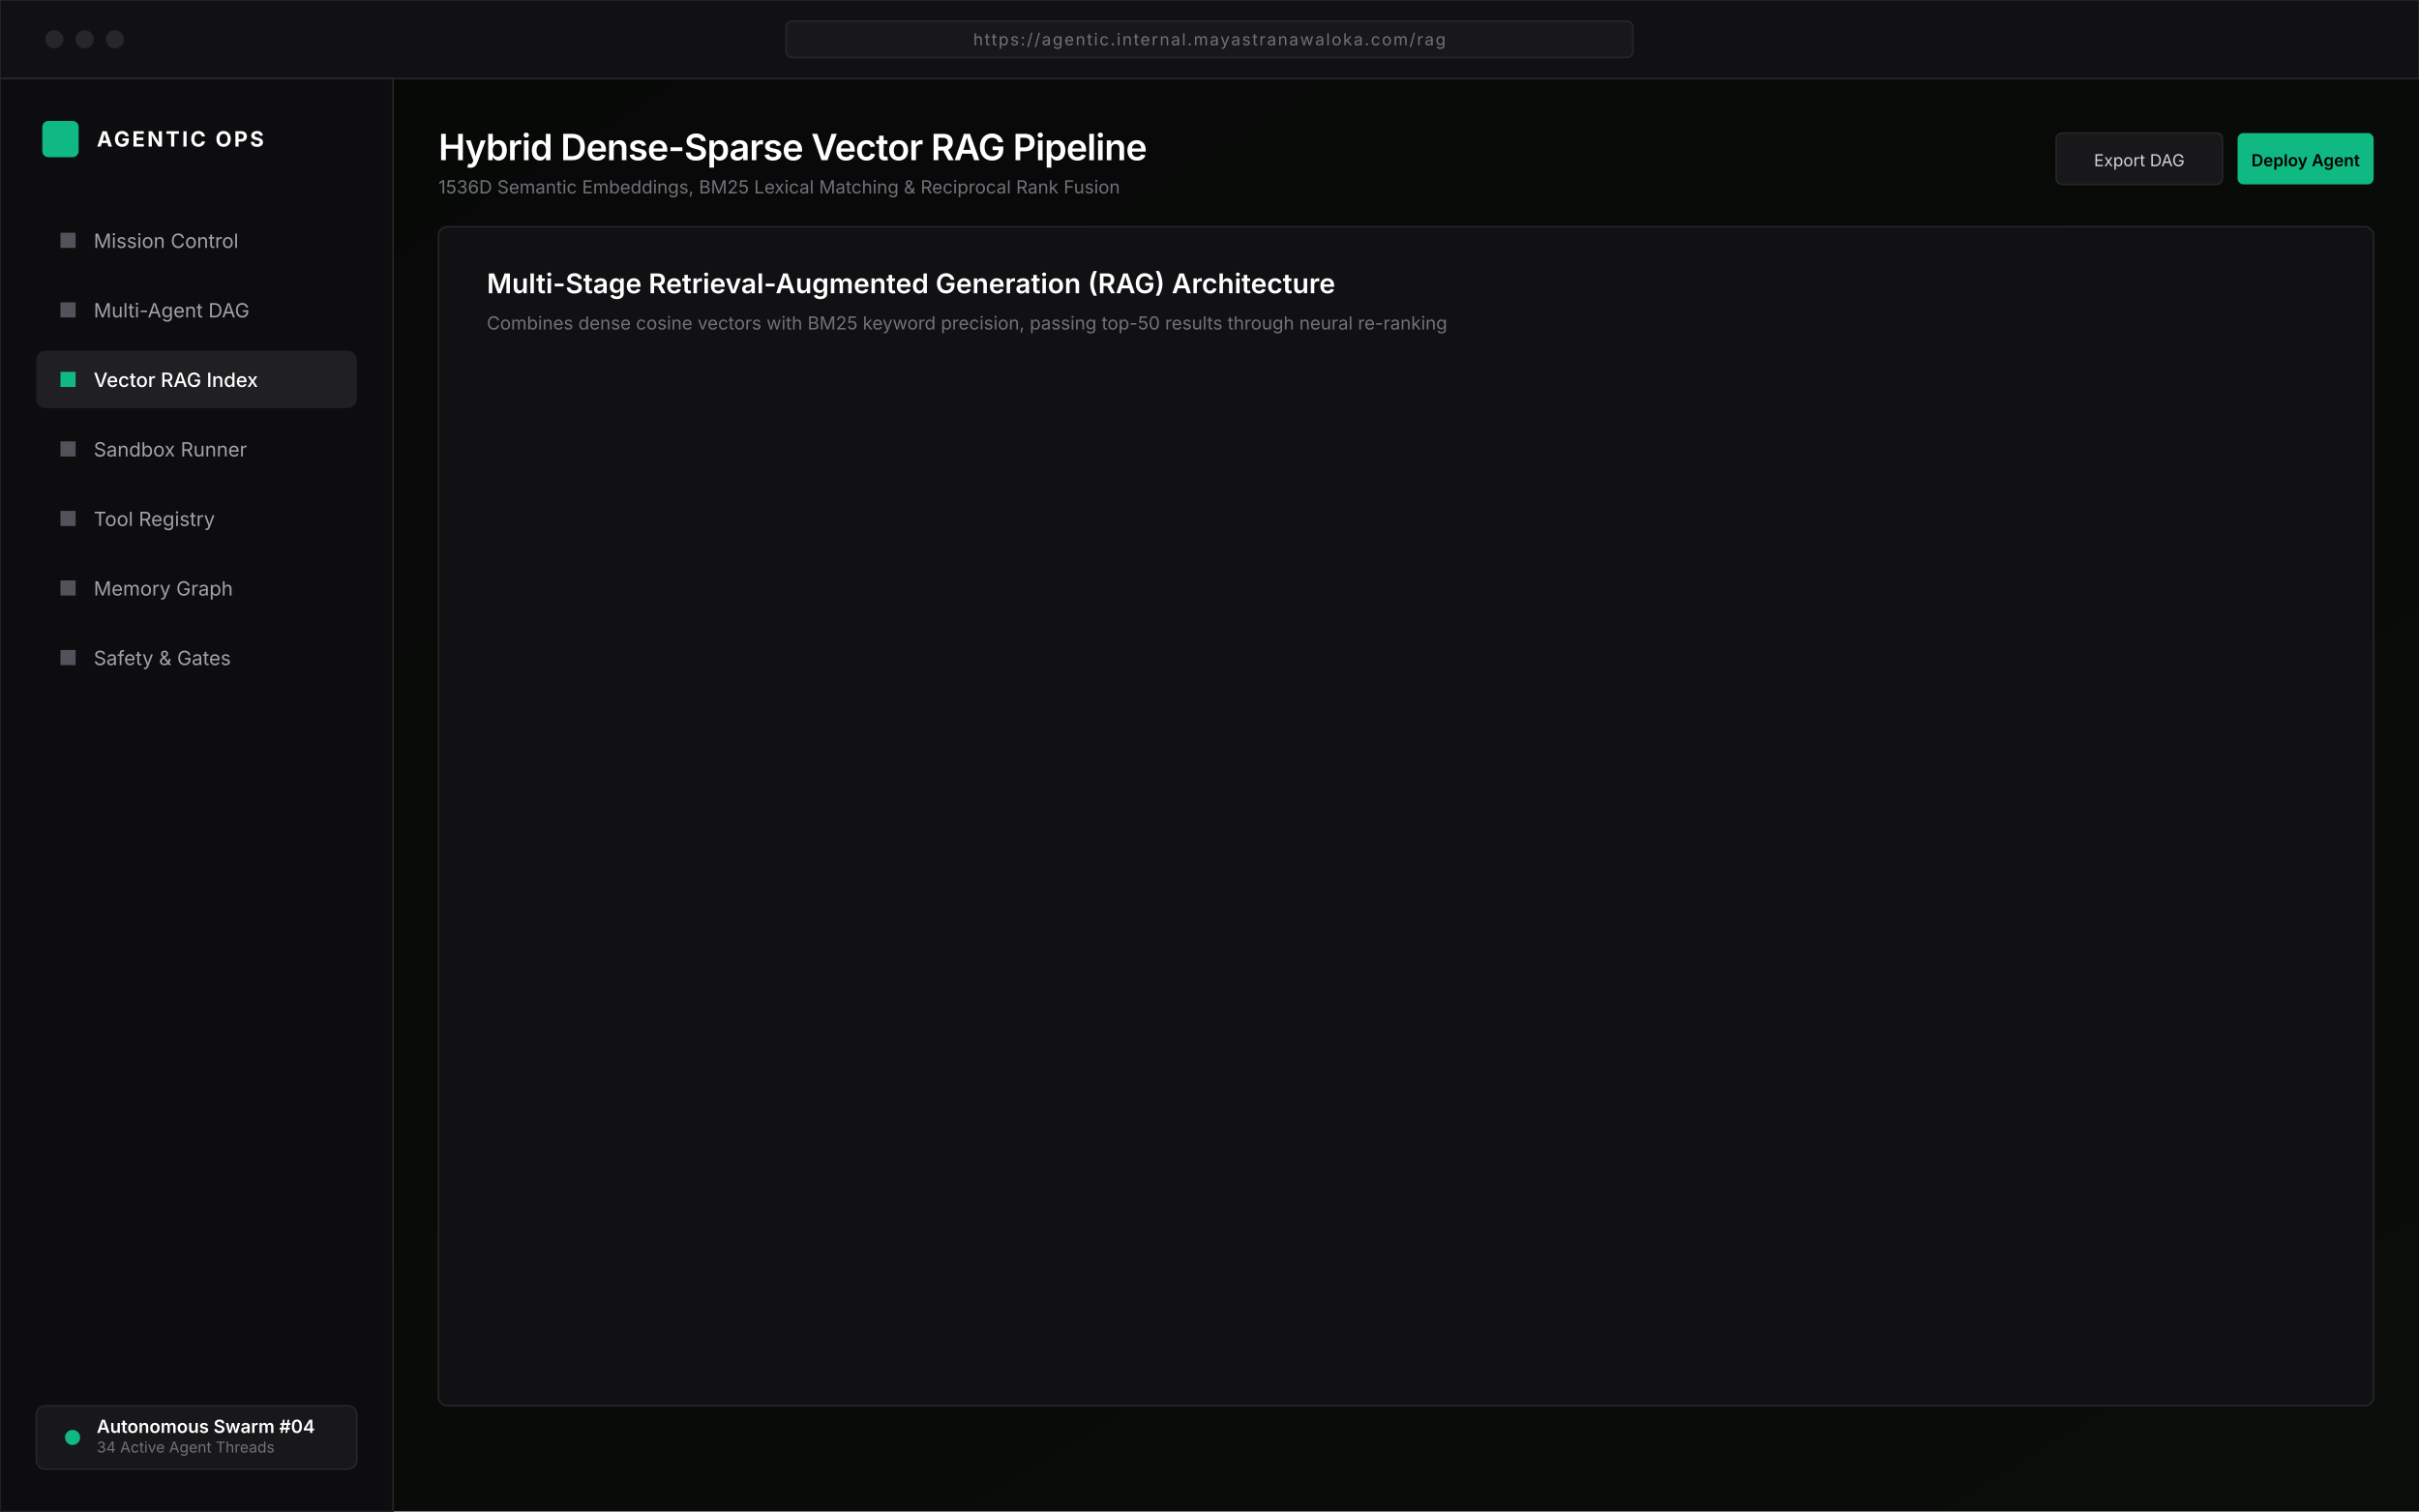
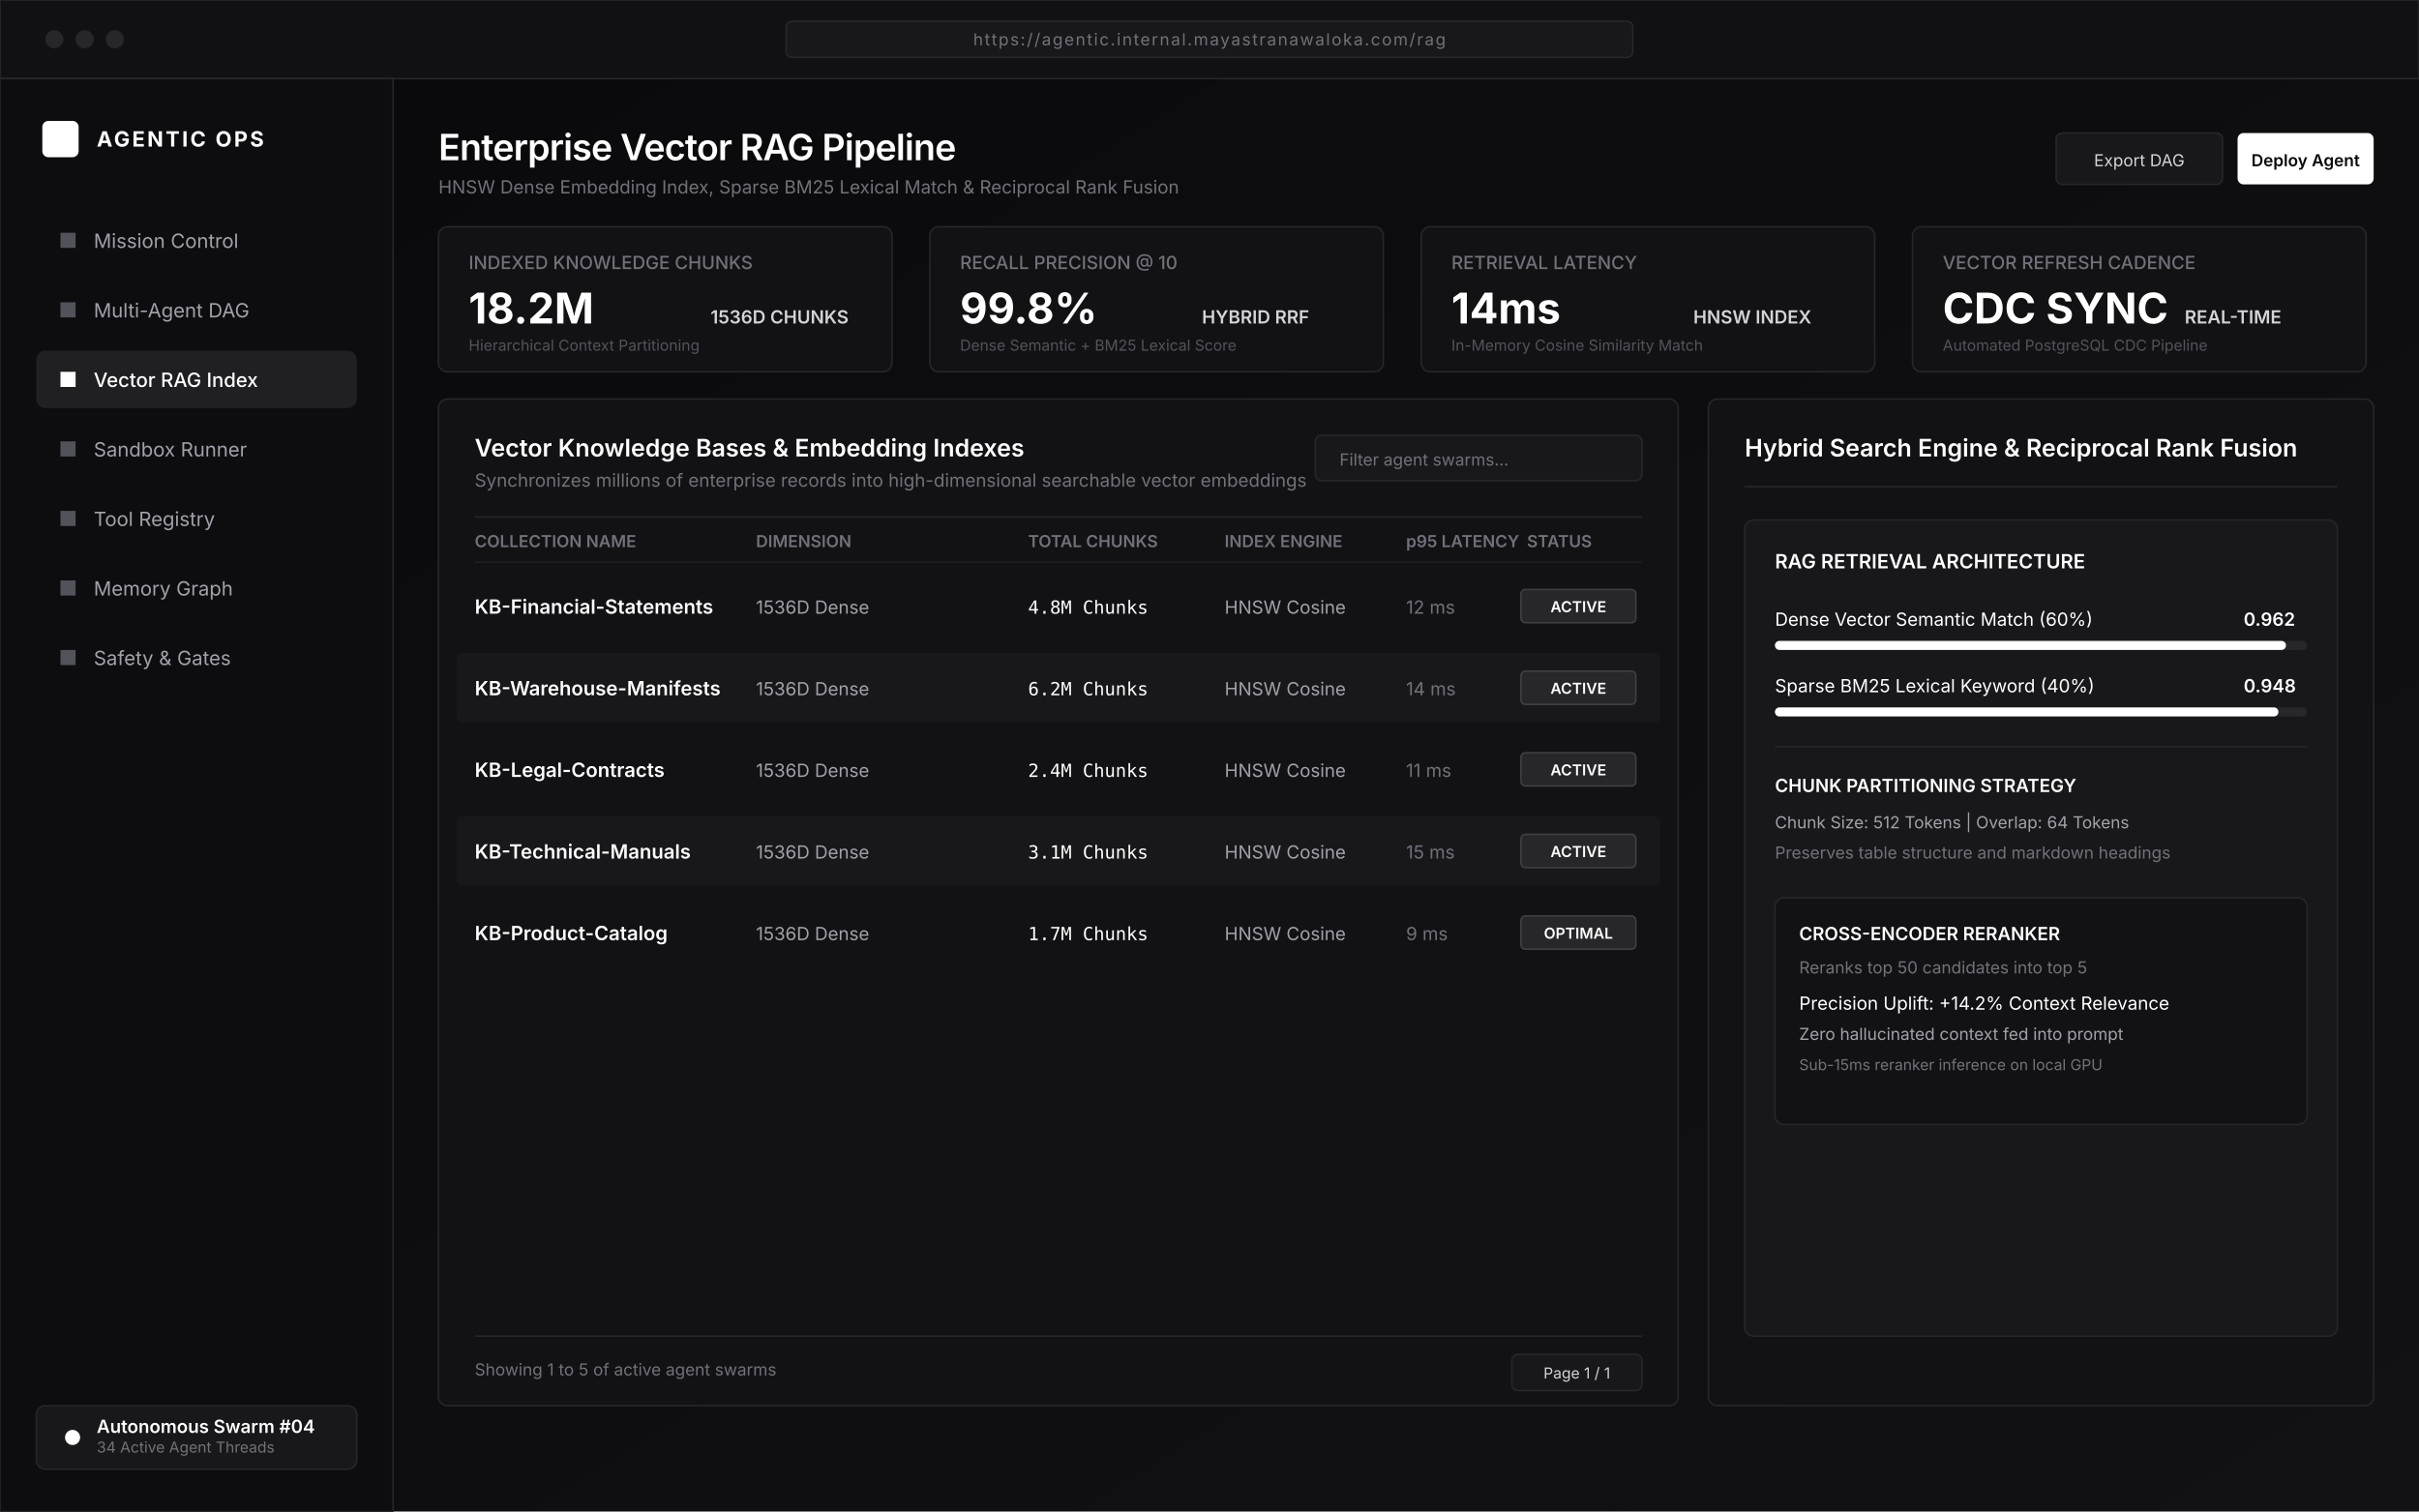
<svg xmlns="http://www.w3.org/2000/svg" viewBox="0 0 1600 1000" width="1600" height="1000">
  <defs>
-     <linearGradient id="bgGlowAgent" x1="0" y1="0" x2="1" y2="1">
-       <stop offset="0%" stop-color="#070807" />
-       <stop offset="100%" stop-color="#0a0d0a" />
+     <linearGradient id="bgGlow" x1="0" y1="0" x2="1" y2="1">
+       <stop offset="0%" stop-color="#09090b" />
+       <stop offset="100%" stop-color="#121215" />
    </linearGradient>
-     <linearGradient id="emeraldGrad" x1="0" y1="0" x2="0" y2="1">
-       <stop offset="0%" stop-color="#10b981" stop-opacity="0.25" />
-       <stop offset="100%" stop-color="#10b981" stop-opacity="0.0" />
+     <linearGradient id="monoGrad" x1="0" y1="0" x2="0" y2="1">
+       <stop offset="0%" stop-color="#ffffff" stop-opacity="0.18" />
+       <stop offset="100%" stop-color="#ffffff" stop-opacity="0.0" />
    </linearGradient>
  </defs>
-   <rect width="1600" height="1000" fill="url(#bgGlowAgent)" />
+   <rect width="1600" height="1000" fill="url(#bgGlow)" />
  <rect width="1600" height="52" fill="#111113" stroke="#27272a" stroke-width="1" />
  <circle cx="36" cy="26" r="6" fill="#27272a" />
  <circle cx="56" cy="26" r="6" fill="#27272a" />
  <circle cx="76" cy="26" r="6" fill="#27272a" />
  <rect x="520" y="14" width="560" height="24" rx="4" fill="#18181b" stroke="#27272a" stroke-width="1" />
  <text x="800" y="30" fill="#71717a" font-family="-apple-system, BlinkMacSystemFont, sans-serif" font-size="11" text-anchor="middle" letter-spacing="1">https://agentic.internal.mayastranawaloka.com/rag</text>
  <rect x="0" y="52" width="260" height="948" fill="#0d0d10" stroke="#27272a" stroke-width="1" />
-   <rect x="28" y="80" width="24" height="24" rx="4" fill="#10b981" />
+   <rect x="28" y="80" width="24" height="24" rx="4" fill="#ffffff" />
  <text x="64" y="97" fill="#ffffff" font-family="-apple-system, BlinkMacSystemFont, sans-serif" font-size="14" font-weight="700" letter-spacing="1.5">AGENTIC OPS</text>
  <g transform="translate(24, 140)">
    <rect x="16" y="14" width="10" height="10" fill="#52525b" />
    <text x="38" y="24" fill="#a1a1aa" font-family="-apple-system, BlinkMacSystemFont, sans-serif" font-size="13">Mission Control</text>
    <rect x="16" y="60" width="10" height="10" fill="#52525b" />
    <text x="38" y="70" fill="#a1a1aa" font-family="-apple-system, BlinkMacSystemFont, sans-serif" font-size="13">Multi-Agent DAG</text>
    <rect x="0" y="92" width="212" height="38" rx="6" fill="#ffffff" fill-opacity="0.08" />
-     <rect x="16" y="106" width="10" height="10" fill="#10b981" />
+     <rect x="16" y="106" width="10" height="10" fill="#ffffff" />
    <text x="38" y="116" fill="#ffffff" font-family="-apple-system, BlinkMacSystemFont, sans-serif" font-size="13" font-weight="500">Vector RAG Index</text>
    <rect x="16" y="152" width="10" height="10" fill="#52525b" />
    <text x="38" y="162" fill="#a1a1aa" font-family="-apple-system, BlinkMacSystemFont, sans-serif" font-size="13">Sandbox Runner</text>
    <rect x="16" y="198" width="10" height="10" fill="#52525b" />
    <text x="38" y="208" fill="#a1a1aa" font-family="-apple-system, BlinkMacSystemFont, sans-serif" font-size="13">Tool Registry</text>
    <rect x="16" y="244" width="10" height="10" fill="#52525b" />
    <text x="38" y="254" fill="#a1a1aa" font-family="-apple-system, BlinkMacSystemFont, sans-serif" font-size="13">Memory Graph</text>
    <rect x="16" y="290" width="10" height="10" fill="#52525b" />
    <text x="38" y="300" fill="#a1a1aa" font-family="-apple-system, BlinkMacSystemFont, sans-serif" font-size="13">Safety &amp; Gates</text>
  </g>
  <rect x="24" y="930" width="212" height="42" rx="6" fill="#18181b" stroke="#27272a" stroke-width="1" />
-   <circle cx="48" cy="951" r="5" fill="#10b981" />
+   <circle cx="48" cy="951" r="5" fill="#ffffff" />
  <text x="64" y="948" fill="#ffffff" font-family="-apple-system, BlinkMacSystemFont, sans-serif" font-size="12" font-weight="600">Autonomous Swarm #04</text>
  <text x="64" y="961" fill="#71717a" font-family="-apple-system, BlinkMacSystemFont, sans-serif" font-size="10">34 Active Agent Threads</text>
  <g transform="translate(290, 80)">
-     <text x="0" y="26" fill="#ffffff" font-family="-apple-system, BlinkMacSystemFont, sans-serif" font-size="24" font-weight="600" letter-spacing="-0.5">Hybrid Dense-Sparse Vector RAG Pipeline</text>
-     <text x="0" y="48" fill="#71717a" font-family="-apple-system, BlinkMacSystemFont, sans-serif" font-size="12">1536D Semantic Embeddings, BM25 Lexical Matching &amp; Reciprocal Rank Fusion</text>
+     <text x="0" y="26" fill="#ffffff" font-family="-apple-system, BlinkMacSystemFont, sans-serif" font-size="24" font-weight="600" letter-spacing="-0.5">Enterprise Vector RAG Pipeline</text>
+     <text x="0" y="48" fill="#71717a" font-family="-apple-system, BlinkMacSystemFont, sans-serif" font-size="12">HNSW Dense Embedding Index, Sparse BM25 Lexical Match &amp; Reciprocal Rank Fusion</text>
    <rect x="1070" y="8" width="110" height="34" rx="4" fill="#18181b" stroke="#27272a" stroke-width="1" />
    <text x="1125" y="30" fill="#d4d4d8" font-family="-apple-system, BlinkMacSystemFont, sans-serif" font-size="11" text-anchor="middle">Export DAG</text>
-     <rect x="1190" y="8" width="90" height="34" rx="4" fill="#10b981" />
-     <text x="1235" y="30" fill="#000000" font-family="-apple-system, BlinkMacSystemFont, sans-serif" font-size="11" font-weight="600" text-anchor="middle">Deploy Agent</text>
+     <rect x="1190" y="8" width="90" height="34" rx="4" fill="#ffffff" />
+     <text x="1235" y="30" fill="#09090b" font-family="-apple-system, BlinkMacSystemFont, sans-serif" font-size="11" font-weight="600" text-anchor="middle">Deploy Agent</text>
  </g>
  <g transform="translate(290, 150)">
-     <rect width="1280" height="780" rx="6" fill="#111114" stroke="#27272a" stroke-width="1" />
-     <text x="32" y="44" fill="#ffffff" font-family="-apple-system, BlinkMacSystemFont, sans-serif" font-size="18" font-weight="600">Multi-Stage Retrieval-Augmented Generation (RAG) Architecture</text>
-     <text x="32" y="68" fill="#71717a" font-family="-apple-system, BlinkMacSystemFont, sans-serif" font-size="12">Combines dense cosine vectors with BM25 keyword precision, passing top-50 results through neural re-ranking</text>
+     <g transform="translate(0, 0)">
+       <rect x="0" y="0" width="300" height="96" rx="6" fill="#121215" stroke="#27272a" stroke-width="1" />
+       <text x="20" y="28" fill="#71717a" font-family="-apple-system, BlinkMacSystemFont, sans-serif" font-size="12" font-weight="500">INDEXED KNOWLEDGE CHUNKS</text>
+       <text x="20" y="64" fill="#ffffff" font-family="-apple-system, BlinkMacSystemFont, sans-serif" font-size="28" font-weight="700">18.2M</text>
+       <text x="180" y="64" fill="#d4d4d8" font-family="-apple-system, BlinkMacSystemFont, sans-serif" font-size="12" font-weight="600">1536D CHUNKS</text>
+       <text x="20" y="82" fill="#52525b" font-family="-apple-system, BlinkMacSystemFont, sans-serif" font-size="10">Hierarchical Context Partitioning</text>
+       <rect x="325" y="0" width="300" height="96" rx="6" fill="#121215" stroke="#27272a" stroke-width="1" />
+       <text x="345" y="28" fill="#71717a" font-family="-apple-system, BlinkMacSystemFont, sans-serif" font-size="12" font-weight="500">RECALL PRECISION @ 10</text>
+       <text x="345" y="64" fill="#ffffff" font-family="-apple-system, BlinkMacSystemFont, sans-serif" font-size="28" font-weight="700">99.8%</text>
+       <text x="505" y="64" fill="#d4d4d8" font-family="-apple-system, BlinkMacSystemFont, sans-serif" font-size="12" font-weight="600">HYBRID RRF</text>
+       <text x="345" y="82" fill="#52525b" font-family="-apple-system, BlinkMacSystemFont, sans-serif" font-size="10">Dense Semantic + BM25 Lexical Score</text>
+       <rect x="650" y="0" width="300" height="96" rx="6" fill="#121215" stroke="#27272a" stroke-width="1" />
+       <text x="670" y="28" fill="#71717a" font-family="-apple-system, BlinkMacSystemFont, sans-serif" font-size="12" font-weight="500">RETRIEVAL LATENCY</text>
+       <text x="670" y="64" fill="#ffffff" font-family="-apple-system, BlinkMacSystemFont, sans-serif" font-size="28" font-weight="700">14ms</text>
+       <text x="830" y="64" fill="#d4d4d8" font-family="-apple-system, BlinkMacSystemFont, sans-serif" font-size="12" font-weight="600">HNSW INDEX</text>
+       <text x="670" y="82" fill="#52525b" font-family="-apple-system, BlinkMacSystemFont, sans-serif" font-size="10">In-Memory Cosine Similarity Match</text>
+       <rect x="975" y="0" width="300" height="96" rx="6" fill="#121215" stroke="#27272a" stroke-width="1" />
+       <text x="995" y="28" fill="#71717a" font-family="-apple-system, BlinkMacSystemFont, sans-serif" font-size="12" font-weight="500">VECTOR REFRESH CADENCE</text>
+       <text x="995" y="64" fill="#ffffff" font-family="-apple-system, BlinkMacSystemFont, sans-serif" font-size="28" font-weight="700">CDC SYNC</text>
+       <text x="1155" y="64" fill="#d4d4d8" font-family="-apple-system, BlinkMacSystemFont, sans-serif" font-size="12" font-weight="600">REAL-TIME</text>
+       <text x="995" y="82" fill="#52525b" font-family="-apple-system, BlinkMacSystemFont, sans-serif" font-size="10">Automated PostgreSQL CDC Pipeline</text>
+     </g>
+     <g transform="translate(0, 114)">
+       <rect width="820" height="666" rx="6" fill="#121215" stroke="#27272a" stroke-width="1" />
+       <text x="24" y="38" fill="#ffffff" font-family="-apple-system, BlinkMacSystemFont, sans-serif" font-size="16" font-weight="600">Vector Knowledge Bases &amp; Embedding Indexes</text>
+       <text x="24" y="58" fill="#71717a" font-family="-apple-system, BlinkMacSystemFont, sans-serif" font-size="12">Synchronizes millions of enterprise records into high-dimensional searchable vector embeddings</text>
+       <rect x="580" y="24" width="216" height="30" rx="4" fill="#18181b" stroke="#27272a" stroke-width="1" />
+       <text x="596" y="44" fill="#71717a" font-family="-apple-system, BlinkMacSystemFont, sans-serif" font-size="11">Filter agent swarms...</text>
+       <line x1="24" y1="78" x2="796" y2="78" stroke="#27272a" stroke-width="1" />
+       <text x="24" y="98" fill="#71717a" font-family="-apple-system, BlinkMacSystemFont, sans-serif" font-size="11" font-weight="600">COLLECTION NAME</text>
+       <text x="210" y="98" fill="#71717a" font-family="-apple-system, BlinkMacSystemFont, sans-serif" font-size="11" font-weight="600">DIMENSION</text>
+       <text x="390" y="98" fill="#71717a" font-family="-apple-system, BlinkMacSystemFont, sans-serif" font-size="11" font-weight="600">TOTAL CHUNKS</text>
+       <text x="520" y="98" fill="#71717a" font-family="-apple-system, BlinkMacSystemFont, sans-serif" font-size="11" font-weight="600">INDEX ENGINE</text>
+       <text x="640" y="98" fill="#71717a" font-family="-apple-system, BlinkMacSystemFont, sans-serif" font-size="11" font-weight="600">p95 LATENCY</text>
+       <text x="720" y="98" fill="#71717a" font-family="-apple-system, BlinkMacSystemFont, sans-serif" font-size="11" font-weight="600">STATUS</text>
+       <line x1="24" y1="108" x2="796" y2="108" stroke="#1f1f23" stroke-width="1" />
+       <rect x="12" y="114" width="796" height="46" rx="4" fill="#121215" />
+       <text x="24" y="142" fill="#ffffff" font-family="-apple-system, BlinkMacSystemFont, sans-serif" font-size="13" font-weight="600">KB-Financial-Statements</text>
+       <text x="210" y="142" fill="#a1a1aa" font-family="-apple-system, BlinkMacSystemFont, sans-serif" font-size="12">1536D Dense</text>
+       <text x="390" y="142" fill="#ffffff" font-family="monospace" font-size="12">4.8M Chunks</text>
+       <text x="520" y="142" fill="#a1a1aa" font-family="-apple-system, BlinkMacSystemFont, sans-serif" font-size="12">HNSW Cosine</text>
+       <text x="640" y="142" fill="#71717a" font-family="-apple-system, BlinkMacSystemFont, sans-serif" font-size="12">12 ms</text>
+       <rect x="716" y="126" width="76" height="22" rx="3" fill="#27272a" stroke="#3f3f46" stroke-width="1" />
+       <text x="754" y="141" fill="#ffffff" font-family="-apple-system, BlinkMacSystemFont, sans-serif" font-size="10" font-weight="600" text-anchor="middle">ACTIVE</text>
+       <rect x="12" y="168" width="796" height="46" rx="4" fill="#18181b" />
+       <text x="24" y="196" fill="#ffffff" font-family="-apple-system, BlinkMacSystemFont, sans-serif" font-size="13" font-weight="600">KB-Warehouse-Manifests</text>
+       <text x="210" y="196" fill="#a1a1aa" font-family="-apple-system, BlinkMacSystemFont, sans-serif" font-size="12">1536D Dense</text>
+       <text x="390" y="196" fill="#ffffff" font-family="monospace" font-size="12">6.2M Chunks</text>
+       <text x="520" y="196" fill="#a1a1aa" font-family="-apple-system, BlinkMacSystemFont, sans-serif" font-size="12">HNSW Cosine</text>
+       <text x="640" y="196" fill="#71717a" font-family="-apple-system, BlinkMacSystemFont, sans-serif" font-size="12">14 ms</text>
+       <rect x="716" y="180" width="76" height="22" rx="3" fill="#27272a" stroke="#3f3f46" stroke-width="1" />
+       <text x="754" y="195" fill="#ffffff" font-family="-apple-system, BlinkMacSystemFont, sans-serif" font-size="10" font-weight="600" text-anchor="middle">ACTIVE</text>
+       <rect x="12" y="222" width="796" height="46" rx="4" fill="#121215" />
+       <text x="24" y="250" fill="#ffffff" font-family="-apple-system, BlinkMacSystemFont, sans-serif" font-size="13" font-weight="600">KB-Legal-Contracts</text>
+       <text x="210" y="250" fill="#a1a1aa" font-family="-apple-system, BlinkMacSystemFont, sans-serif" font-size="12">1536D Dense</text>
+       <text x="390" y="250" fill="#ffffff" font-family="monospace" font-size="12">2.4M Chunks</text>
+       <text x="520" y="250" fill="#a1a1aa" font-family="-apple-system, BlinkMacSystemFont, sans-serif" font-size="12">HNSW Cosine</text>
+       <text x="640" y="250" fill="#71717a" font-family="-apple-system, BlinkMacSystemFont, sans-serif" font-size="12">11 ms</text>
+       <rect x="716" y="234" width="76" height="22" rx="3" fill="#27272a" stroke="#3f3f46" stroke-width="1" />
+       <text x="754" y="249" fill="#ffffff" font-family="-apple-system, BlinkMacSystemFont, sans-serif" font-size="10" font-weight="600" text-anchor="middle">ACTIVE</text>
+       <rect x="12" y="276" width="796" height="46" rx="4" fill="#18181b" />
+       <text x="24" y="304" fill="#ffffff" font-family="-apple-system, BlinkMacSystemFont, sans-serif" font-size="13" font-weight="600">KB-Technical-Manuals</text>
+       <text x="210" y="304" fill="#a1a1aa" font-family="-apple-system, BlinkMacSystemFont, sans-serif" font-size="12">1536D Dense</text>
+       <text x="390" y="304" fill="#ffffff" font-family="monospace" font-size="12">3.1M Chunks</text>
+       <text x="520" y="304" fill="#a1a1aa" font-family="-apple-system, BlinkMacSystemFont, sans-serif" font-size="12">HNSW Cosine</text>
+       <text x="640" y="304" fill="#71717a" font-family="-apple-system, BlinkMacSystemFont, sans-serif" font-size="12">15 ms</text>
+       <rect x="716" y="288" width="76" height="22" rx="3" fill="#27272a" stroke="#3f3f46" stroke-width="1" />
+       <text x="754" y="303" fill="#ffffff" font-family="-apple-system, BlinkMacSystemFont, sans-serif" font-size="10" font-weight="600" text-anchor="middle">ACTIVE</text>
+       <rect x="12" y="330" width="796" height="46" rx="4" fill="#121215" />
+       <text x="24" y="358" fill="#ffffff" font-family="-apple-system, BlinkMacSystemFont, sans-serif" font-size="13" font-weight="600">KB-Product-Catalog</text>
+       <text x="210" y="358" fill="#a1a1aa" font-family="-apple-system, BlinkMacSystemFont, sans-serif" font-size="12">1536D Dense</text>
+       <text x="390" y="358" fill="#ffffff" font-family="monospace" font-size="12">1.7M Chunks</text>
+       <text x="520" y="358" fill="#a1a1aa" font-family="-apple-system, BlinkMacSystemFont, sans-serif" font-size="12">HNSW Cosine</text>
+       <text x="640" y="358" fill="#71717a" font-family="-apple-system, BlinkMacSystemFont, sans-serif" font-size="12">9 ms</text>
+       <rect x="716" y="342" width="76" height="22" rx="3" fill="#27272a" stroke="#3f3f46" stroke-width="1" />
+       <text x="754" y="357" fill="#ffffff" font-family="-apple-system, BlinkMacSystemFont, sans-serif" font-size="10" font-weight="600" text-anchor="middle">OPTIMAL</text>
+       <line x1="24" y1="620" x2="796" y2="620" stroke="#27272a" stroke-width="1" />
+       <text x="24" y="646" fill="#71717a" font-family="-apple-system, BlinkMacSystemFont, sans-serif" font-size="11">Showing 1 to 5 of active agent swarms</text>
+       <rect x="710" y="632" width="86" height="24" rx="4" fill="#18181b" stroke="#27272a" stroke-width="1" />
+       <text x="753" y="648" fill="#d4d4d8" font-family="-apple-system, BlinkMacSystemFont, sans-serif" font-size="10" text-anchor="middle">Page 1 / 1</text>
+       <g transform="translate(840, 0)">
+         <rect width="440" height="666" rx="6" fill="#121215" stroke="#27272a" stroke-width="1" />
+         <text x="24" y="38" fill="#ffffff" font-family="-apple-system, BlinkMacSystemFont, sans-serif" font-size="16" font-weight="600">Hybrid Search Engine &amp; Reciprocal Rank Fusion</text>
+         <line x1="24" y1="58" x2="416" y2="58" stroke="#27272a" stroke-width="1" />
+         <g transform="translate(24, 80)">
+           <rect width="392" height="540" rx="6" fill="#18181b" stroke="#27272a" stroke-width="1" />
+           <text x="20" y="32" fill="#ffffff" font-family="-apple-system, BlinkMacSystemFont, sans-serif" font-size="13" font-weight="600">RAG RETRIEVAL ARCHITECTURE</text>
+           <text x="20" y="70" fill="#ffffff" font-family="-apple-system, BlinkMacSystemFont, sans-serif" font-size="12">Dense Vector Semantic Match (60%)</text>
+           <text x="330" y="70" fill="#ffffff" font-family="-apple-system, BlinkMacSystemFont, sans-serif" font-size="12" font-weight="600">0.962</text>
+           <rect x="20" y="80" width="352" height="6" rx="3" fill="#27272a" />
+           <rect x="20" y="80" width="338" height="6" rx="3" fill="#ffffff" />
+           <text x="20" y="114" fill="#ffffff" font-family="-apple-system, BlinkMacSystemFont, sans-serif" font-size="12">Sparse BM25 Lexical Keyword (40%)</text>
+           <text x="330" y="114" fill="#ffffff" font-family="-apple-system, BlinkMacSystemFont, sans-serif" font-size="12" font-weight="600">0.948</text>
+           <rect x="20" y="124" width="352" height="6" rx="3" fill="#27272a" />
+           <rect x="20" y="124" width="333" height="6" rx="3" fill="#ffffff" />
+           <line x1="20" y1="150" x2="372" y2="150" stroke="#27272a" stroke-width="1" />
+           <text x="20" y="180" fill="#ffffff" font-family="-apple-system, BlinkMacSystemFont, sans-serif" font-size="12" font-weight="600">CHUNK PARTITIONING STRATEGY</text>
+           <text x="20" y="204" fill="#a1a1aa" font-family="-apple-system, BlinkMacSystemFont, sans-serif" font-size="11">Chunk Size: 512 Tokens | Overlap: 64 Tokens</text>
+           <text x="20" y="224" fill="#71717a" font-family="-apple-system, BlinkMacSystemFont, sans-serif" font-size="11">Preserves table structure and markdown headings</text>
+           <g transform="translate(20, 250)">
+             <rect width="352" height="150" rx="6" fill="#121215" stroke="#27272a" stroke-width="1" />
+             <text x="16" y="28" fill="#ffffff" font-family="-apple-system, BlinkMacSystemFont, sans-serif" font-size="12" font-weight="600">CROSS-ENCODER RERANKER</text>
+             <text x="16" y="50" fill="#71717a" font-family="-apple-system, BlinkMacSystemFont, sans-serif" font-size="11">Reranks top 50 candidates into top 5</text>
+             <text x="16" y="74" fill="#ffffff" font-family="-apple-system, BlinkMacSystemFont, sans-serif" font-size="12">Precision Uplift: +14.2% Context Relevance</text>
+             <text x="16" y="94" fill="#a1a1aa" font-family="-apple-system, BlinkMacSystemFont, sans-serif" font-size="11">Zero hallucinated context fed into prompt</text>
+             <text x="16" y="114" fill="#71717a" font-family="-apple-system, BlinkMacSystemFont, sans-serif" font-size="10">Sub-15ms reranker inference on local GPU</text>
+           </g>
+         </g>
+       </g>
+     </g>
  </g>
</svg>
